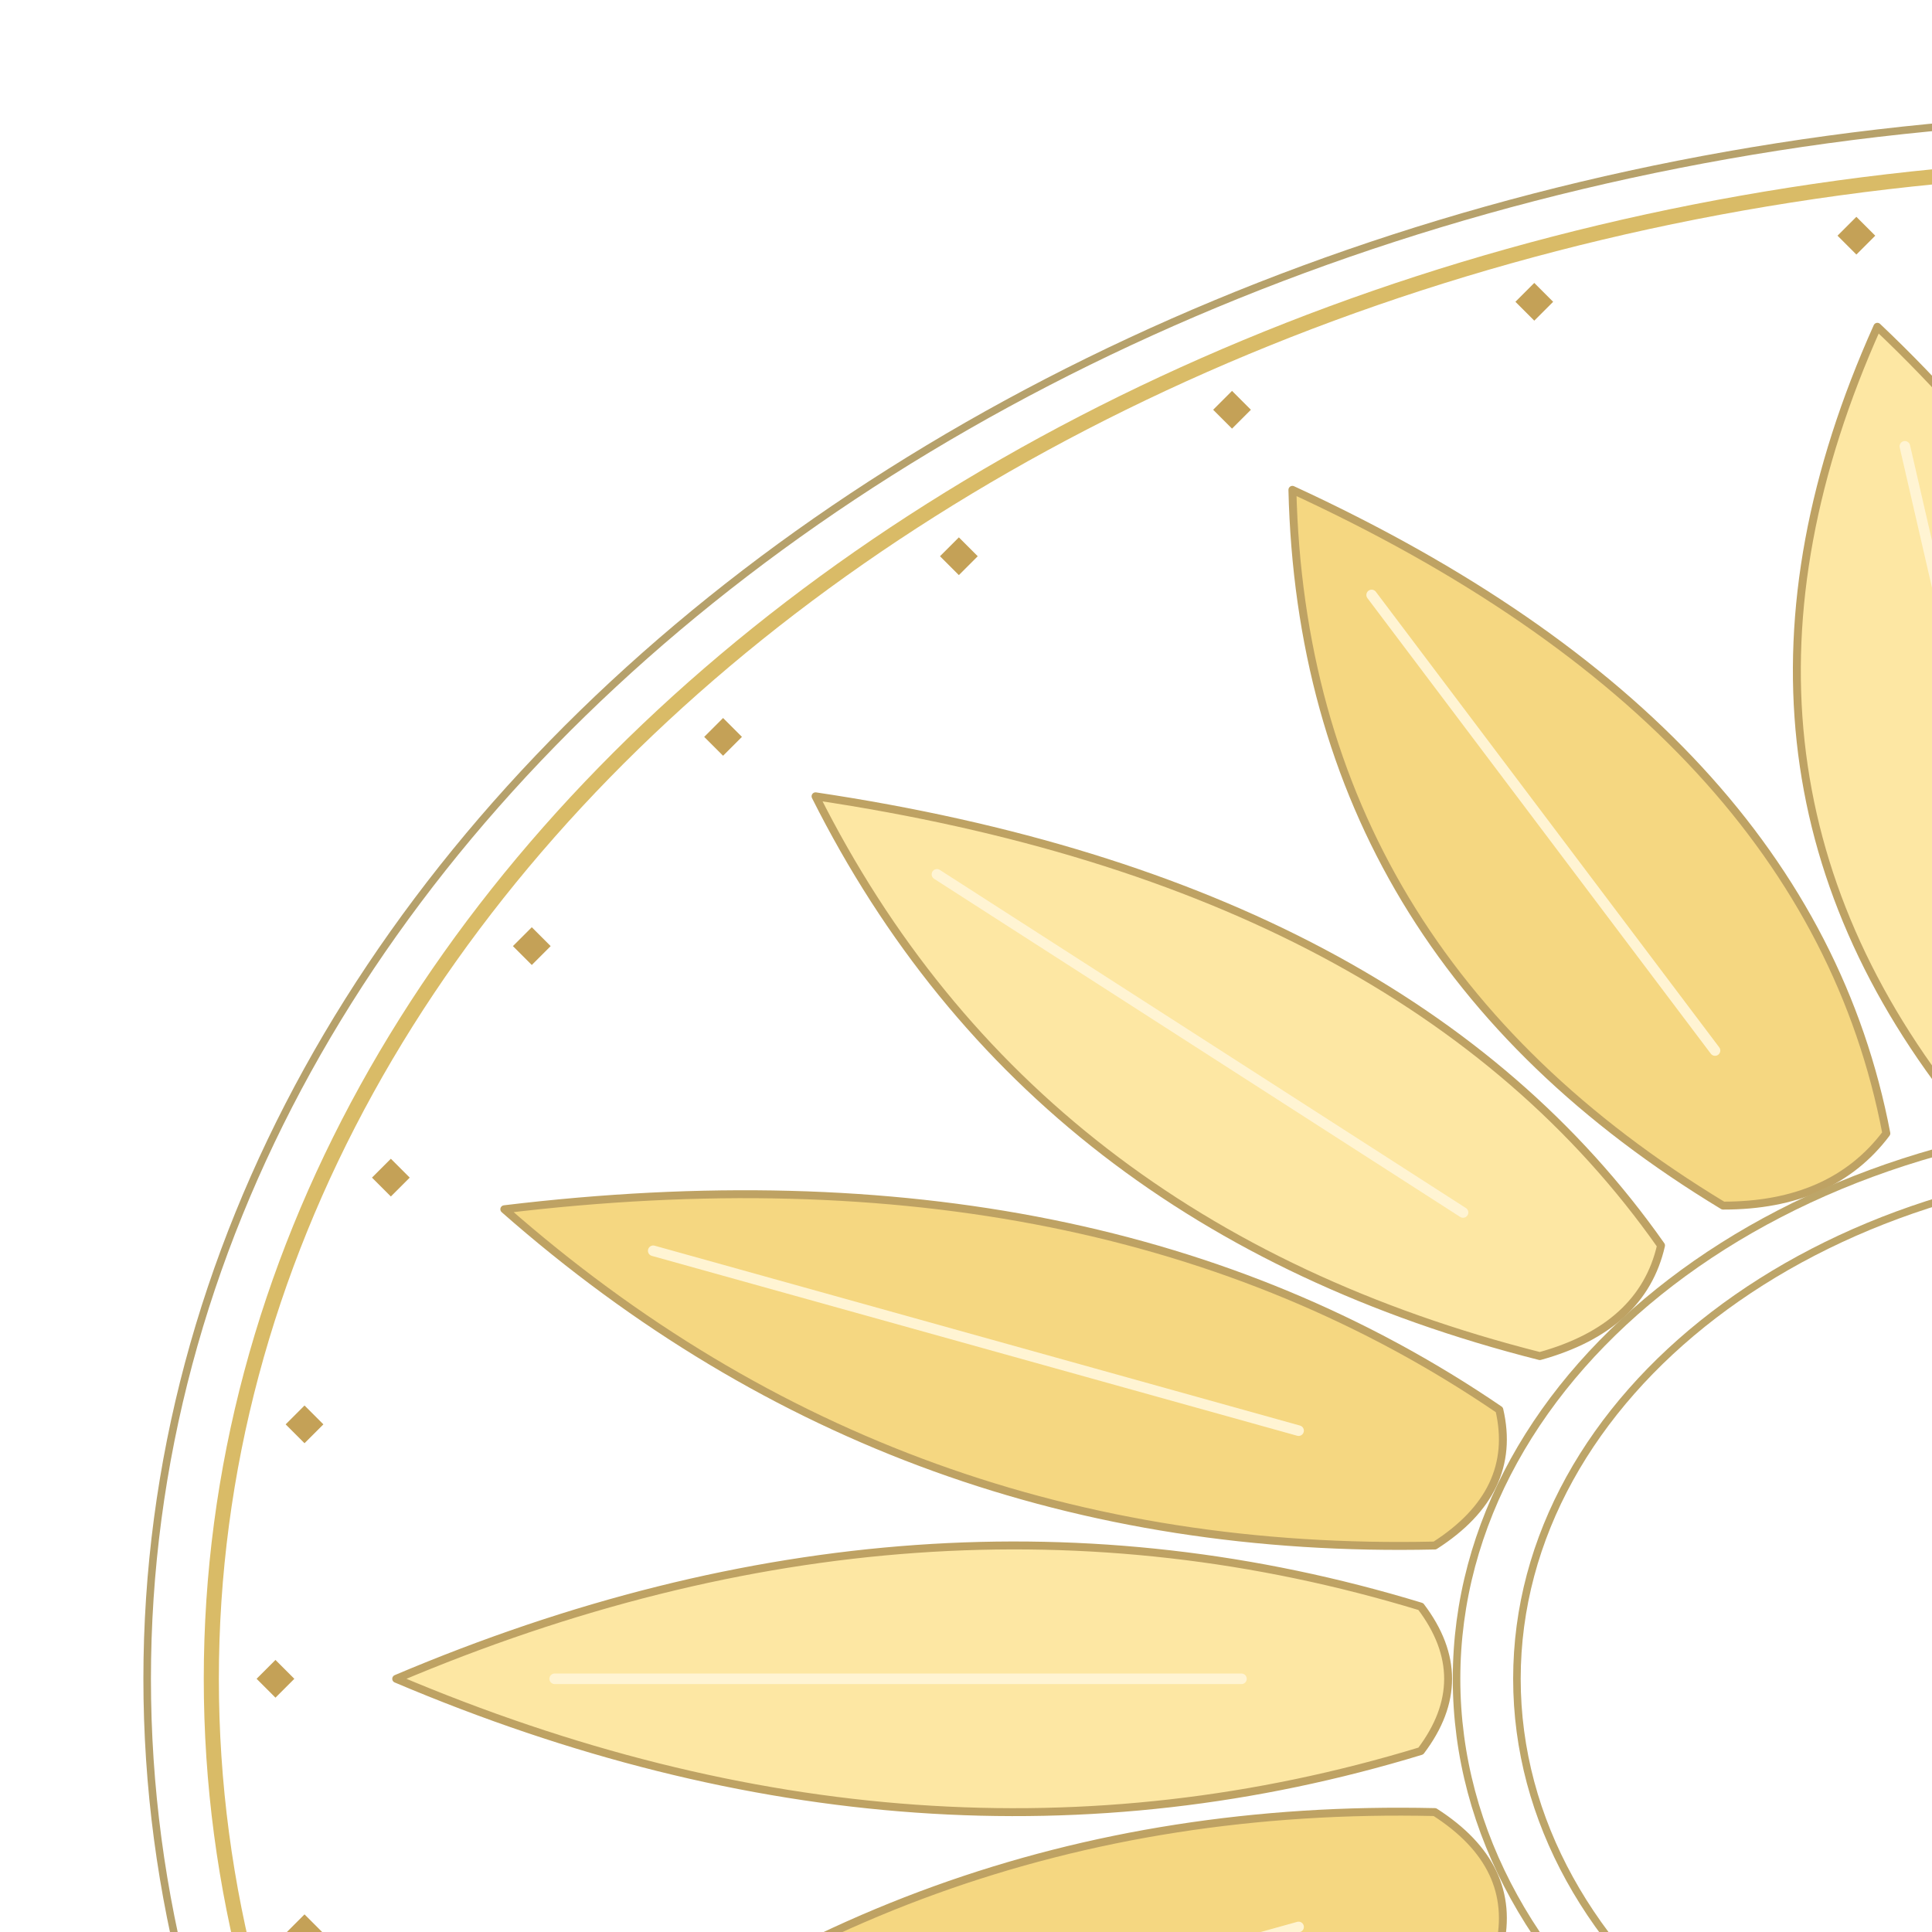
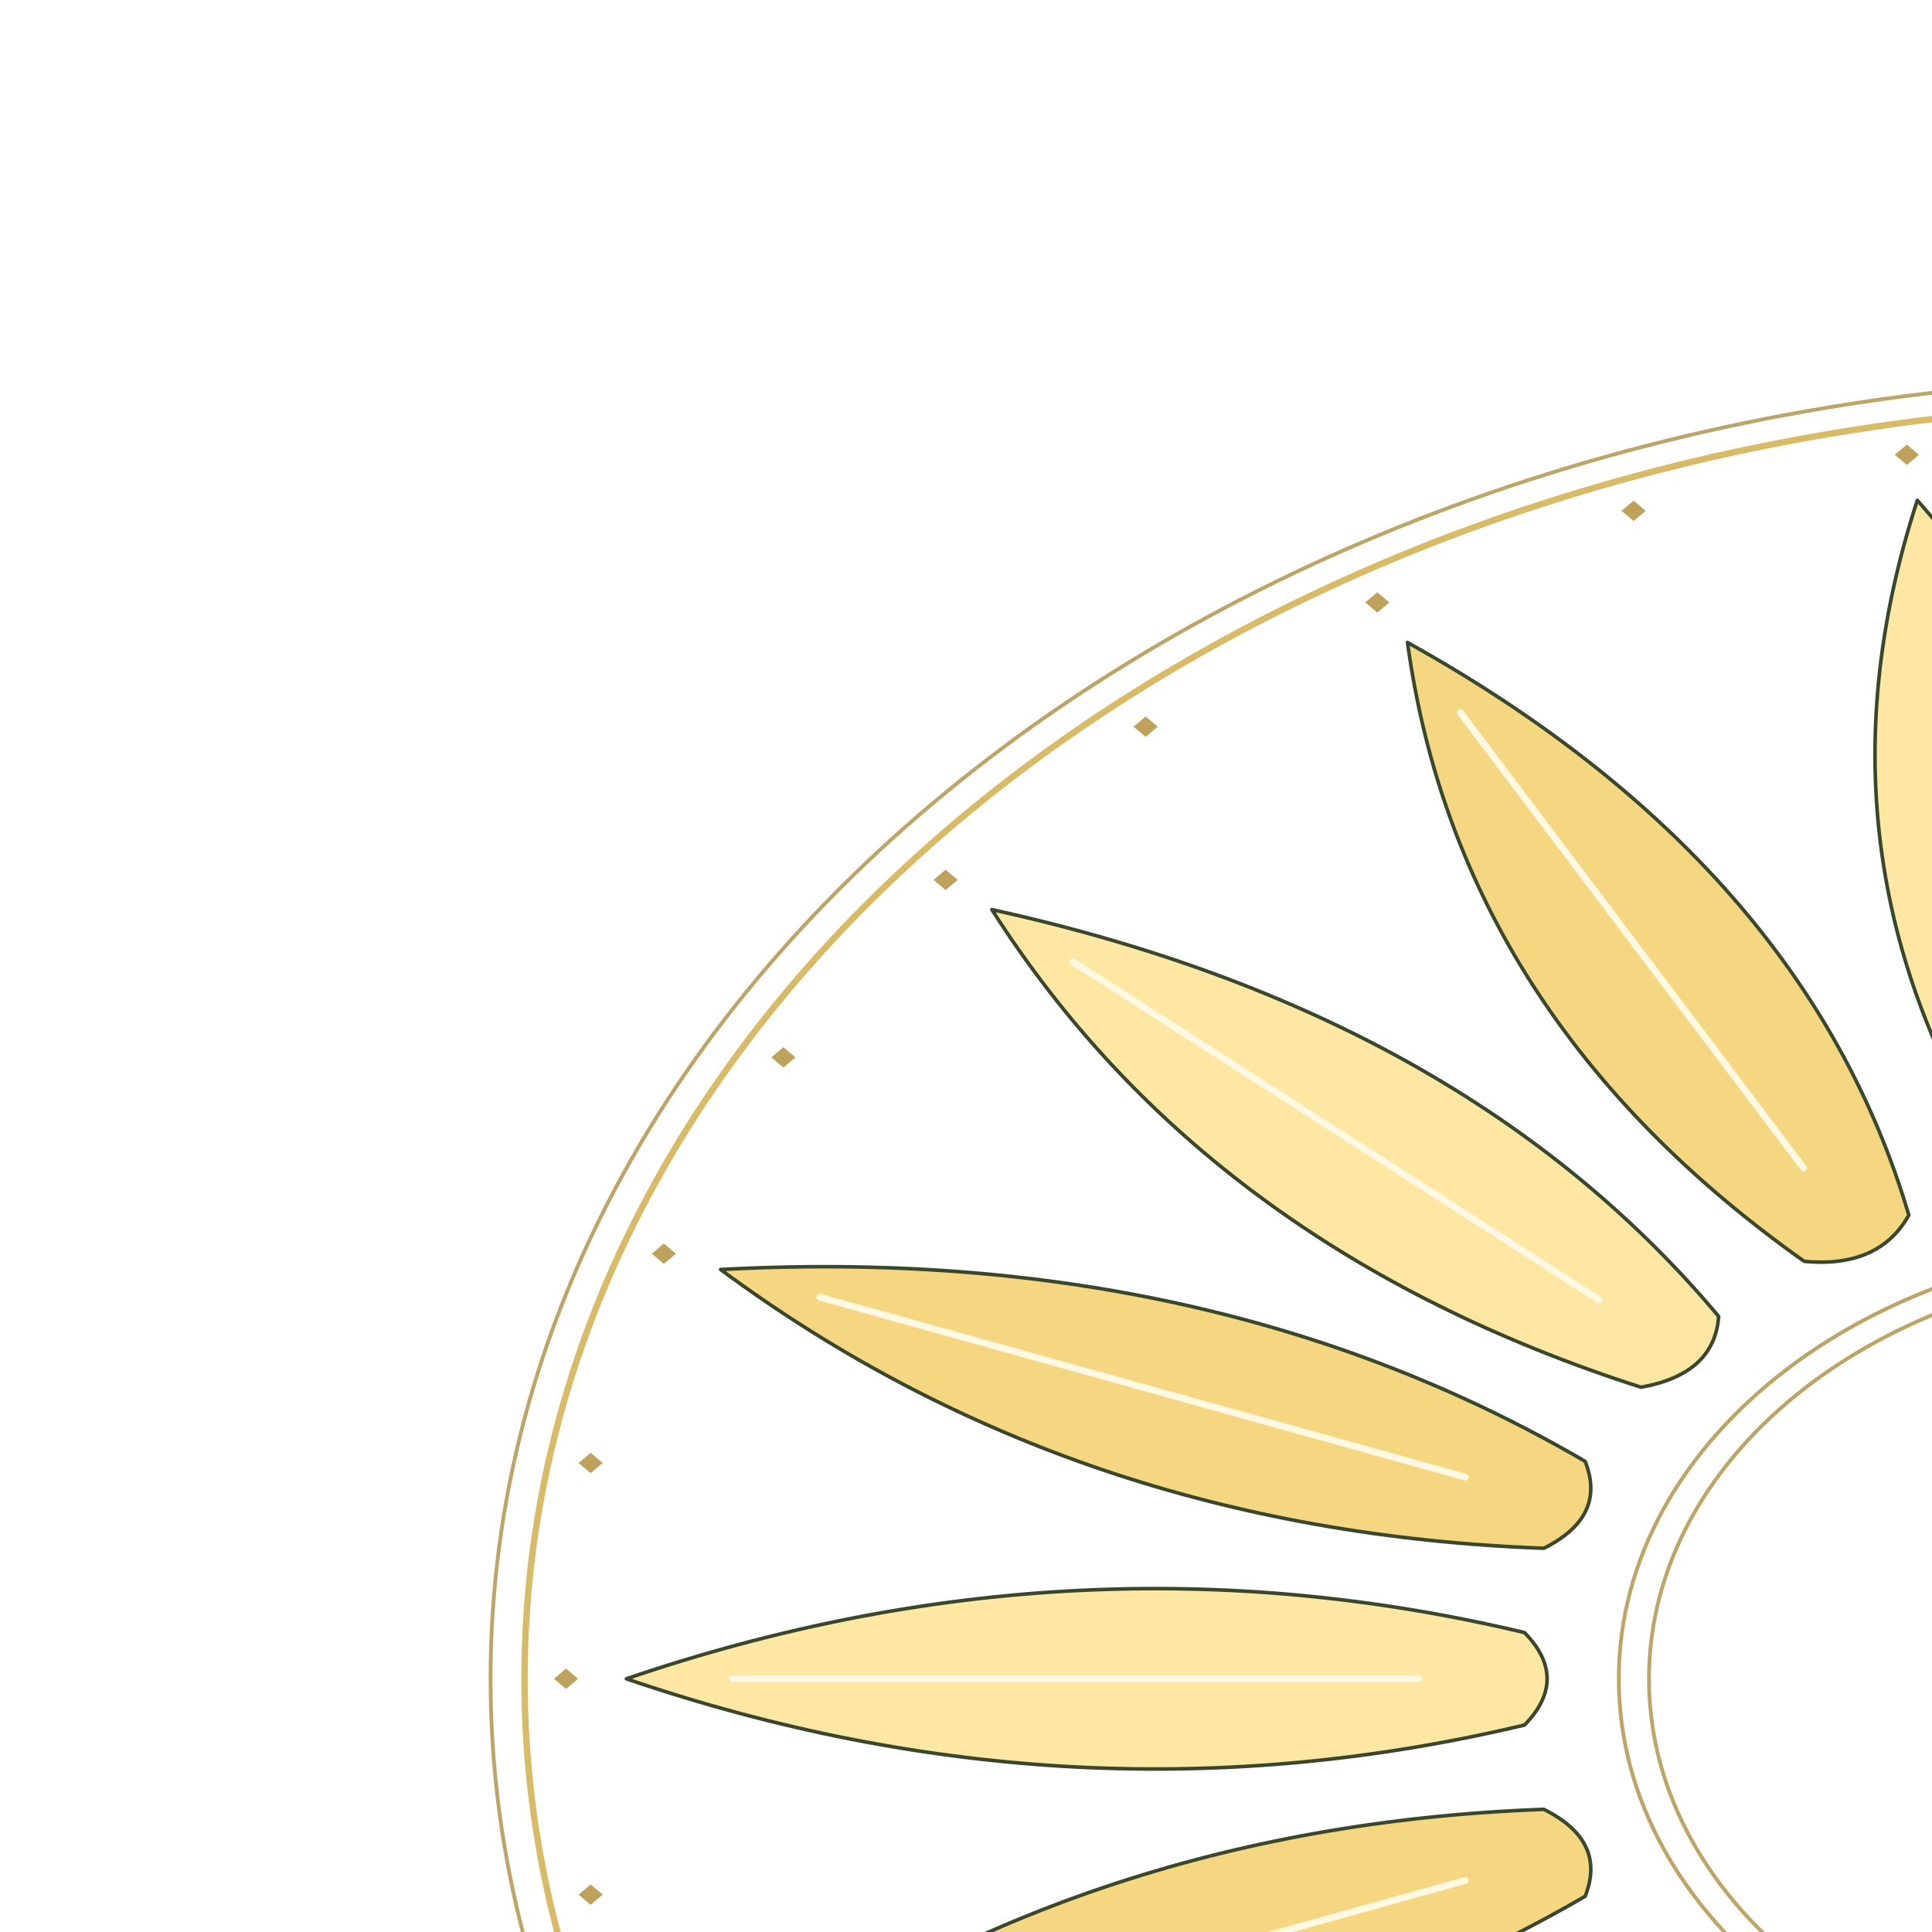
<svg xmlns="http://www.w3.org/2000/svg" width="512" height="512" viewBox="0 0 512 512">
-   <svg stroke-linecap="round" stroke-linejoin="round" width="1160" height="890" preserveAspectRatio="none" viewBox="3300 2265 1160 890">
-     <defs>
-       <clipPath id="floor">
-         <ellipse cx="3880" cy="2709.9" rx="565" ry="431" />
-       </clipPath>
-     </defs>
-     <g clip-path="url(#floor)">
-       <ellipse cx="3880" cy="2709.9" rx="541" ry="414.38" fill="none" stroke="#B6A16B" stroke-width="2" />
-       <ellipse cx="3880" cy="2709.9" rx="524" ry="401.36" fill="none" stroke="#D9BB67" stroke-width="4" />
-       <path d="M4083.47,2690.76 Q4215.18,2650.63 4355,2709.9 Q4215.18,2769.17 4083.47,2729.04 Q4069,2709.9 4083.47,2690.76 Z" fill="#F5D781" stroke="#BEA263" stroke-width="2.1" />
-       <path d="M4131,2709.9 L4313,2709.9" stroke="#FFF4D3" stroke-width="2.8" />
-       <path d="M4079.75,2745.22 Q4221.44,2742.01 4326.35,2834.34 Q4168.5,2853.41 4062.66,2781.19 Q4057.6,2759.41 4079.75,2745.22 Z" fill="#FDE7A3" stroke="#BEA263" stroke-width="2.1" />
-       <path d="M4115.86,2775.66 L4286.89,2823.33" stroke="#FFF4D3" stroke-width="2.8" />
-       <path d="M4051.93,2795.42 Q4186.51,2829.52 4243.87,2943.77 Q4087.02,2920.33 4019.81,2824.74 Q4024.78,2802.95 4051.93,2795.42 Z" fill="#F5D781" stroke="#BEA263" stroke-width="2.1" />
-       <path d="M4072.28,2833.48 L4211.7,2923.09" stroke="#FFF4D3" stroke-width="2.8" />
-       <path d="M4003.37,2835.3 Q4114.61,2902.6 4117.5,3024.99 Q3980.58,2961.88 3960.1,2854.44 Q3974.5,2835.27 4003.37,2835.3 Z" fill="#FDE7A3" stroke="#BEA263" stroke-width="2.1" />
-       <path d="M4005.5,2876.4 L4096.5,2997.13" stroke="#FFF4D3" stroke-width="2.8" />
-       <path d="M3939.94,2860.06 Q4014.41,2952.44 3962.48,3068.2 Q3862,2973.03 3890.73,2866.71 Q3912.82,2852.47 3939.94,2860.06 Z" fill="#F5D781" stroke="#BEA263" stroke-width="2.1" />
-       <path d="M3923.59,2899.23 L3955.19,3036.52" stroke="#FFF4D3" stroke-width="2.8" />
-       <path d="M3869.27,2866.71 Q3898,2973.03 3797.52,3068.2 Q3745.59,2952.44 3820.06,2860.06 Q3847.18,2852.47 3869.27,2866.71 Z" fill="#FDE7A3" stroke="#BEA263" stroke-width="2.1" />
-       <path d="M3836.41,2899.23 L3804.81,3036.52" stroke="#FFF4D3" stroke-width="2.8" />
-       <path d="M3799.9,2854.44 Q3779.42,2961.88 3642.5,3024.99 Q3645.39,2902.6 3756.63,2835.3 Q3785.5,2835.27 3799.9,2854.44 Z" fill="#F5D781" stroke="#BEA263" stroke-width="2.1" />
-       <path d="M3754.5,2876.4 L3663.5,2997.13" stroke="#FFF4D3" stroke-width="2.8" />
-       <path d="M3740.19,2824.74 Q3672.98,2920.33 3516.13,2943.77 Q3573.49,2829.52 3708.07,2795.42 Q3735.22,2802.95 3740.19,2824.74 Z" fill="#FDE7A3" stroke="#BEA263" stroke-width="2.1" />
-       <path d="M3687.72,2833.48 L3548.3,2923.09" stroke="#FFF4D3" stroke-width="2.8" />
-       <path d="M3697.34,2781.19 Q3591.5,2853.41 3433.65,2834.34 Q3538.56,2742.01 3680.25,2745.22 Q3702.4,2759.41 3697.34,2781.19 Z" fill="#F5D781" stroke="#BEA263" stroke-width="2.1" />
-       <path d="M3644.14,2775.66 L3473.11,2823.33" stroke="#FFF4D3" stroke-width="2.8" />
-       <path d="M3676.53,2729.04 Q3544.82,2769.17 3405,2709.9 Q3544.82,2650.63 3676.53,2690.76 Q3691,2709.9 3676.53,2729.04 Z" fill="#FDE7A3" stroke="#BEA263" stroke-width="2.1" />
-       <path d="M3629,2709.9 L3447,2709.9" stroke="#FFF4D3" stroke-width="2.8" />
-       <path d="M3680.25,2674.58 Q3538.56,2677.79 3433.65,2585.46 Q3591.5,2566.39 3697.34,2638.61 Q3702.4,2660.39 3680.25,2674.58 Z" fill="#F5D781" stroke="#BEA263" stroke-width="2.1" />
-       <path d="M3644.14,2644.14 L3473.11,2596.47" stroke="#FFF4D3" stroke-width="2.8" />
-       <path d="M3708.07,2624.38 Q3573.49,2590.28 3516.13,2476.03 Q3672.98,2499.47 3740.19,2595.06 Q3735.22,2616.85 3708.07,2624.38 Z" fill="#FDE7A3" stroke="#BEA263" stroke-width="2.1" />
-       <path d="M3687.72,2586.32 L3548.3,2496.71" stroke="#FFF4D3" stroke-width="2.8" />
-       <path d="M3756.63,2584.5 Q3645.39,2517.2 3642.5,2394.81 Q3779.42,2457.92 3799.9,2565.36 Q3785.5,2584.53 3756.63,2584.5 Z" fill="#F5D781" stroke="#BEA263" stroke-width="2.1" />
-       <path d="M3754.5,2543.4 L3663.5,2422.67" stroke="#FFF4D3" stroke-width="2.8" />
-       <path d="M3820.06,2559.74 Q3745.59,2467.36 3797.52,2351.6 Q3898,2446.77 3869.27,2553.09 Q3847.18,2567.33 3820.06,2559.74 Z" fill="#FDE7A3" stroke="#BEA263" stroke-width="2.1" />
-       <path d="M3836.41,2520.57 L3804.81,2383.28" stroke="#FFF4D3" stroke-width="2.8" />
-       <path d="M3890.73,2553.09 Q3862,2446.77 3962.48,2351.6 Q4014.41,2467.36 3939.94,2559.74 Q3912.82,2567.33 3890.73,2553.09 Z" fill="#F5D781" stroke="#BEA263" stroke-width="2.1" />
-       <path d="M3923.59,2520.57 L3955.19,2383.28" stroke="#FFF4D3" stroke-width="2.8" />
-       <path d="M3960.1,2565.36 Q3980.58,2457.92 4117.5,2394.81 Q4114.61,2517.2 4003.37,2584.5 Q3974.5,2584.53 3960.1,2565.36 Z" fill="#FDE7A3" stroke="#BEA263" stroke-width="2.1" />
-       <path d="M4005.5,2543.4 L4096.5,2422.67" stroke="#FFF4D3" stroke-width="2.8" />
-       <path d="M4019.81,2595.06 Q4087.02,2499.47 4243.87,2476.03 Q4186.51,2590.28 4051.93,2624.38 Q4024.78,2616.85 4019.81,2595.06 Z" fill="#F5D781" stroke="#BEA263" stroke-width="2.1" />
-       <path d="M4072.28,2586.32 L4211.7,2496.71" stroke="#FFF4D3" stroke-width="2.8" />
-       <path d="M4062.66,2638.61 Q4168.5,2566.39 4326.35,2585.46 Q4221.44,2677.79 4079.75,2674.58 Q4057.6,2660.39 4062.66,2638.61 Z" fill="#FDE7A3" stroke="#BEA263" stroke-width="2.1" />
-       <path d="M4115.86,2644.14 L4286.89,2596.47" stroke="#FFF4D3" stroke-width="2.8" />
-       <ellipse cx="3880" cy="2709.9" rx="178" ry="136.34" fill="none" stroke="#BDA568" stroke-width="2" />
-       <ellipse cx="3880" cy="2709.9" rx="194" ry="148.6" fill="none" stroke="#BDA568" stroke-width="2" />
-       <path d="M4382 2709.9 l5 -5 l5 5 l-5 5 Z" fill="#C4A157" />
-       <path d="M4374.3 2777.33 l5 -5 l5 5 l-5 5 Z" fill="#C4A157" />
-       <path d="M4351.42 2842.72 l5 -5 l5 5 l-5 5 Z" fill="#C4A157" />
-       <path d="M4314.07 2904.07 l5 -5 l5 5 l-5 5 Z" fill="#C4A157" />
-       <path d="M4263.38 2959.52 l5 -5 l5 5 l-5 5 Z" fill="#C4A157" />
-       <path d="M4200.89 3007.39 l5 -5 l5 5 l-5 5 Z" fill="#C4A157" />
-       <path d="M4128.5 3046.21 l5 -5 l5 5 l-5 5 Z" fill="#C4A157" />
-       <path d="M4048.4 3074.82 l5 -5 l5 5 l-5 5 Z" fill="#C4A157" />
-       <path d="M3963.04 3092.34 l5 -5 l5 5 l-5 5 Z" fill="#C4A157" />
-       <path d="M3875 3098.24 l5 -5 l5 5 l-5 5 Z" fill="#C4A157" />
-       <path d="M3786.96 3092.34 l5 -5 l5 5 l-5 5 Z" fill="#C4A157" />
-       <path d="M3701.6 3074.82 l5 -5 l5 5 l-5 5 Z" fill="#C4A157" />
-       <path d="M3621.5 3046.21 l5 -5 l5 5 l-5 5 Z" fill="#C4A157" />
-       <path d="M3549.11 3007.39 l5 -5 l5 5 l-5 5 Z" fill="#C4A157" />
-       <path d="M3486.62 2959.52 l5 -5 l5 5 l-5 5 Z" fill="#C4A157" />
-       <path d="M3435.93 2904.07 l5 -5 l5 5 l-5 5 Z" fill="#C4A157" />
-       <path d="M3398.58 2842.72 l5 -5 l5 5 l-5 5 Z" fill="#C4A157" />
-       <path d="M3375.7 2777.33 l5 -5 l5 5 l-5 5 Z" fill="#C4A157" />
-       <path d="M3368 2709.9 l5 -5 l5 5 l-5 5 Z" fill="#C4A157" />
-       <path d="M3375.7 2642.47 l5 -5 l5 5 l-5 5 Z" fill="#C4A157" />
-       <path d="M3398.58 2577.08 l5 -5 l5 5 l-5 5 Z" fill="#C4A157" />
-       <path d="M3435.93 2515.73 l5 -5 l5 5 l-5 5 Z" fill="#C4A157" />
-       <path d="M3486.62 2460.28 l5 -5 l5 5 l-5 5 Z" fill="#C4A157" />
-       <path d="M3549.11 2412.41 l5 -5 l5 5 l-5 5 Z" fill="#C4A157" />
-       <path d="M3621.5 2373.59 l5 -5 l5 5 l-5 5 Z" fill="#C4A157" />
-       <path d="M3701.6 2344.98 l5 -5 l5 5 l-5 5 Z" fill="#C4A157" />
-       <path d="M3786.96 2327.46 l5 -5 l5 5 l-5 5 Z" fill="#C4A157" />
-       <path d="M3875 2321.56 l5 -5 l5 5 l-5 5 Z" fill="#C4A157" />
-       <path d="M3963.04 2327.46 l5 -5 l5 5 l-5 5 Z" fill="#C4A157" />
-       <path d="M4048.4 2344.98 l5 -5 l5 5 l-5 5 Z" fill="#C4A157" />
-       <path d="M4128.5 2373.59 l5 -5 l5 5 l-5 5 Z" fill="#C4A157" />
-       <path d="M4200.89 2412.41 l5 -5 l5 5 l-5 5 Z" fill="#C4A157" />
-       <path d="M4263.38 2460.28 l5 -5 l5 5 l-5 5 Z" fill="#C4A157" />
-       <path d="M4314.07 2515.73 l5 -5 l5 5 l-5 5 Z" fill="#C4A157" />
-       <path d="M4351.42 2577.08 l5 -5 l5 5 l-5 5 Z" fill="#C4A157" />
-       <path d="M4374.3 2642.47 l5 -5 l5 5 l-5 5 Z" fill="#C4A157" />
+   <svg stroke-linecap="round" stroke-linejoin="round" width="1160" height="890" preserveAspectRatio="none" viewBox="0 0 1160 890">
+     <g transform="translate(-3300 -2265)">
+       <ellipse cx="3880.0" cy="2709.9" rx="450" ry="344.7" fill="none" stroke="#bda568" stroke-width="1" />
+       <ellipse cx="3880.0" cy="2709.9" rx="441" ry="337.806" fill="none" stroke="#d9bb67" stroke-width="1.7" />
+       <path d="M4056.000 2697.644 Q4175.000 2669.302 4294.000 2709.900 Q4175.000 2750.498 4056.000 2722.156 Q4044.000 2709.900 4056.000 2697.644 Z" fill="#f5d781" stroke="#39472d" stroke-width=".95" />
+       <path d="M4084.000 2709.900 L4266.000 2709.900" fill="none" stroke="#fff8e2" stroke-width="1.8" />
+       <path d="M4050.858 2744.493 Q4175.336 2749.037 4269.033 2818.363 Q4139.082 2825.336 4039.914 2767.527 Q4034.110 2752.866 4050.858 2744.493 Z" fill="#fde7a3" stroke="#39472d" stroke-width=".95" />
+       <path d="M4071.697 2763.345 L4242.721 2811.027" fill="none" stroke="#fff8e2" stroke-width="1.8" />
+       <path d="M4025.108 2787.169 Q4140.051 2824.051 4197.142 2913.743 Q4071.915 2886.251 4004.539 2805.947 Q4005.631 2790.650 4025.108 2787.169 Z" fill="#f5d781" stroke="#39472d" stroke-width=".95" />
+       <path d="M4036.273 2810.345 L4175.693 2899.957" fill="none" stroke="#fff8e2" stroke-width="1.8" />
+       <path d="M3981.856 2820.526 Q4073.399 2885.297 4087.000 2984.537 Q3981.601 2925.895 3954.144 2832.782 Q3962.000 2818.694 3981.856 2820.526 Z" fill="#fde7a3" stroke="#39472d" stroke-width=".95" />
+       <path d="M3982.000 2845.229 L4073.000 2965.963" fill="none" stroke="#fff8e2" stroke-width="1.8" />
+       <path d="M3926.319 2840.540 Q3983.421 2925.387 3951.890 3022.206 Q3879.031 2939.487 3894.805 2844.796 Q3908.478 2833.615 3926.319 2840.540 Z" fill="#f5d781" stroke="#39472d" stroke-width=".95" />
+       <path d="M3915.424 2863.790 L3947.028 3001.084" fill="none" stroke="#fff8e2" stroke-width="1.8" />
+       <path d="M3865.195 2844.796 Q3880.969 2939.487 3808.110 3022.206 Q3776.579 2925.387 3833.681 2840.540 Q3851.522 2833.615 3865.195 2844.796 Z" fill="#fde7a3" stroke="#39472d" stroke-width=".95" />
+       <path d="M3844.576 2863.790 L3812.972 3001.084" fill="none" stroke="#fff8e2" stroke-width="1.8" />
+       <path d="M3805.856 2832.782 Q3778.399 2925.895 3673.000 2984.537 Q3686.601 2885.297 3778.144 2820.526 Q3798.000 2818.694 3805.856 2832.782 Z" fill="#f5d781" stroke="#39472d" stroke-width=".95" />
+       <path d="M3778.000 2845.229 L3687.000 2965.963" fill="none" stroke="#fff8e2" stroke-width="1.8" />
+       <path d="M3755.461 2805.947 Q3688.085 2886.251 3562.858 2913.743 Q3619.949 2824.051 3734.892 2787.169 Q3754.369 2790.650 3755.461 2805.947 Z" fill="#fde7a3" stroke="#39472d" stroke-width=".95" />
+       <path d="M3723.727 2810.345 L3584.307 2899.957" fill="none" stroke="#fff8e2" stroke-width="1.8" />
+       <path d="M3720.086 2767.527 Q3620.918 2825.336 3490.967 2818.363 Q3584.664 2749.037 3709.142 2744.493 Q3725.890 2752.866 3720.086 2767.527 Z" fill="#f5d781" stroke="#39472d" stroke-width=".95" />
+       <path d="M3688.303 2763.345 L3517.279 2811.027" fill="none" stroke="#fff8e2" stroke-width="1.8" />
+       <path d="M3704.000 2722.156 Q3585.000 2750.498 3466.000 2709.900 Q3585.000 2669.302 3704.000 2697.644 Q3716.000 2709.900 3704.000 2722.156 Z" fill="#fde7a3" stroke="#39472d" stroke-width=".95" />
+       <path d="M3676.000 2709.900 L3494.000 2709.900" fill="none" stroke="#fff8e2" stroke-width="1.8" />
+       <path d="M3709.142 2675.307 Q3584.664 2670.763 3490.967 2601.437 Q3620.918 2594.464 3720.086 2652.273 Q3725.890 2666.934 3709.142 2675.307 Z" fill="#f5d781" stroke="#39472d" stroke-width=".95" />
+       <path d="M3688.303 2656.455 L3517.279 2608.773" fill="none" stroke="#fff8e2" stroke-width="1.8" />
+       <path d="M3734.892 2632.631 Q3619.949 2595.749 3562.858 2506.057 Q3688.085 2533.549 3755.461 2613.853 Q3754.369 2629.150 3734.892 2632.631 Z" fill="#fde7a3" stroke="#39472d" stroke-width=".95" />
+       <path d="M3723.727 2609.455 L3584.307 2519.843" fill="none" stroke="#fff8e2" stroke-width="1.8" />
+       <path d="M3778.144 2599.274 Q3686.601 2534.503 3673.000 2435.263 Q3778.399 2493.905 3805.856 2587.018 Q3798.000 2601.106 3778.144 2599.274 Z" fill="#f5d781" stroke="#39472d" stroke-width=".95" />
+       <path d="M3778.000 2574.571 L3687.000 2453.837" fill="none" stroke="#fff8e2" stroke-width="1.8" />
+       <path d="M3833.681 2579.260 Q3776.579 2494.413 3808.110 2397.594 Q3880.969 2480.313 3865.195 2575.004 Q3851.522 2586.185 3833.681 2579.260 Z" fill="#fde7a3" stroke="#39472d" stroke-width=".95" />
+       <path d="M3844.576 2556.010 L3812.972 2418.716" fill="none" stroke="#fff8e2" stroke-width="1.8" />
+       <path d="M3894.805 2575.004 Q3879.031 2480.313 3951.890 2397.594 Q3983.421 2494.413 3926.319 2579.260 Q3908.478 2586.185 3894.805 2575.004 Z" fill="#f5d781" stroke="#39472d" stroke-width=".95" />
+       <path d="M3915.424 2556.010 L3947.028 2418.716" fill="none" stroke="#fff8e2" stroke-width="1.8" />
+       <path d="M3954.144 2587.018 Q3981.601 2493.905 4087.000 2435.263 Q4073.399 2534.503 3981.856 2599.274 Q3962.000 2601.106 3954.144 2587.018 Z" fill="#fde7a3" stroke="#39472d" stroke-width=".95" />
+       <path d="M3982.000 2574.571 L4073.000 2453.837" fill="none" stroke="#fff8e2" stroke-width="1.8" />
+       <path d="M4004.539 2613.853 Q4071.915 2533.549 4197.142 2506.057 Q4140.051 2595.749 4025.108 2632.631 Q4005.631 2629.150 4004.539 2613.853 Z" fill="#f5d781" stroke="#39472d" stroke-width=".95" />
+       <path d="M4036.273 2609.455 L4175.693 2519.843" fill="none" stroke="#fff8e2" stroke-width="1.8" />
+       <path d="M4039.914 2652.273 Q4139.082 2594.464 4269.033 2601.437 Q4175.336 2670.763 4050.858 2675.307 Q4034.110 2666.934 4039.914 2652.273 Z" fill="#fde7a3" stroke="#39472d" stroke-width=".95" />
+       <path d="M4071.697 2656.455 L4242.721 2608.773" fill="none" stroke="#fff8e2" stroke-width="1.8" />
+       <ellipse cx="3880.0" cy="2709.9" rx="151" ry="115.666" fill="none" stroke="#bda568" stroke-width="1" />
+       <ellipse cx="3880.0" cy="2709.9" rx="143" ry="109.538" fill="none" stroke="#bda568" stroke-width="1" />
+       <path d="M4310.000 2707.200 l3.2 2.7 l-3.2 2.7 l-3.2 -2.7 Z" fill="#bea15b" />
+       <path d="M4303.467 2764.396 l3.2 2.7 l-3.2 2.7 l-3.2 -2.7 Z" fill="#bea15b" />
+       <path d="M4284.068 2819.855 l3.2 2.7 l-3.2 2.7 l-3.2 -2.7 Z" fill="#bea15b" />
+       <path d="M4252.391 2871.890 l3.2 2.7 l-3.2 2.7 l-3.2 -2.7 Z" fill="#bea15b" />
+       <path d="M4209.399 2918.921 l3.2 2.7 l-3.2 2.7 l-3.2 -2.7 Z" fill="#bea15b" />
+       <path d="M4156.399 2959.520 l3.2 2.7 l-3.2 2.7 l-3.2 -2.7 Z" fill="#bea15b" />
+       <path d="M4095.000 2992.451 l3.2 2.7 l-3.2 2.7 l-3.2 -2.7 Z" fill="#bea15b" />
+       <path d="M4027.069 3016.716 l3.2 2.7 l-3.2 2.7 l-3.2 -2.7 Z" fill="#bea15b" />
+       <path d="M3954.669 3031.576 l3.2 2.7 l-3.2 2.7 l-3.2 -2.7 Z" fill="#bea15b" />
+       <path d="M3880.000 3036.580 l3.2 2.7 l-3.2 2.7 l-3.2 -2.7 Z" fill="#bea15b" />
+       <path d="M3805.331 3031.576 l3.2 2.7 l-3.2 2.7 l-3.2 -2.7 Z" fill="#bea15b" />
+       <path d="M3732.931 3016.716 l3.2 2.7 l-3.2 2.7 l-3.2 -2.7 Z" fill="#bea15b" />
+       <path d="M3665.000 2992.451 l3.2 2.7 l-3.2 2.7 l-3.2 -2.7 Z" fill="#bea15b" />
+       <path d="M3603.601 2959.520 l3.2 2.7 l-3.2 2.7 l-3.2 -2.7 Z" fill="#bea15b" />
+       <path d="M3550.601 2918.921 l3.2 2.7 l-3.2 2.7 l-3.2 -2.7 Z" fill="#bea15b" />
+       <path d="M3507.609 2871.890 l3.2 2.7 l-3.2 2.7 l-3.2 -2.7 Z" fill="#bea15b" />
+       <path d="M3475.932 2819.855 l3.2 2.7 l-3.2 2.7 l-3.2 -2.7 Z" fill="#bea15b" />
+       <path d="M3456.533 2764.396 l3.2 2.7 l-3.2 2.7 l-3.2 -2.7 Z" fill="#bea15b" />
+       <path d="M3450.000 2707.200 l3.2 2.7 l-3.2 2.7 l-3.2 -2.7 Z" fill="#bea15b" />
+       <path d="M3456.533 2650.004 l3.2 2.7 l-3.2 2.7 l-3.2 -2.7 Z" fill="#bea15b" />
+       <path d="M3475.932 2594.545 l3.2 2.7 l-3.2 2.7 l-3.2 -2.7 Z" fill="#bea15b" />
+       <path d="M3507.609 2542.510 l3.2 2.7 l-3.2 2.7 l-3.2 -2.7 Z" fill="#bea15b" />
+       <path d="M3550.601 2495.479 l3.2 2.7 l-3.2 2.7 l-3.2 -2.7 Z" fill="#bea15b" />
+       <path d="M3603.601 2454.880 l3.2 2.7 l-3.2 2.7 l-3.2 -2.7 Z" fill="#bea15b" />
+       <path d="M3665.000 2421.949 l3.2 2.7 l-3.2 2.7 l-3.2 -2.7 Z" fill="#bea15b" />
+       <path d="M3732.931 2397.684 l3.2 2.7 l-3.2 2.7 l-3.2 -2.7 Z" fill="#bea15b" />
+       <path d="M3805.331 2382.824 l3.2 2.7 l-3.2 2.7 l-3.2 -2.7 Z" fill="#bea15b" />
+       <path d="M3880.000 2377.820 l3.2 2.7 l-3.2 2.7 l-3.2 -2.7 Z" fill="#bea15b" />
+       <path d="M3954.669 2382.824 l3.2 2.7 l-3.2 2.7 l-3.2 -2.7 Z" fill="#bea15b" />
+       <path d="M4027.069 2397.684 l3.2 2.7 l-3.2 2.7 l-3.2 -2.7 Z" fill="#bea15b" />
+       <path d="M4095.000 2421.949 l3.2 2.7 l-3.2 2.7 l-3.2 -2.7 Z" fill="#bea15b" />
+       <path d="M4156.399 2454.880 l3.2 2.7 l-3.2 2.7 l-3.2 -2.7 Z" fill="#bea15b" />
+       <path d="M4209.399 2495.479 l3.2 2.7 l-3.2 2.7 l-3.2 -2.7 Z" fill="#bea15b" />
+       <path d="M4252.391 2542.510 l3.2 2.7 l-3.2 2.7 l-3.2 -2.7 Z" fill="#bea15b" />
+       <path d="M4284.068 2594.545 l3.2 2.7 l-3.2 2.7 l-3.2 -2.7 Z" fill="#bea15b" />
+       <path d="M4303.467 2650.004 l3.2 2.7 l-3.2 2.7 l-3.2 -2.7 Z" fill="#bea15b" />
    </g>
  </svg>
</svg>
